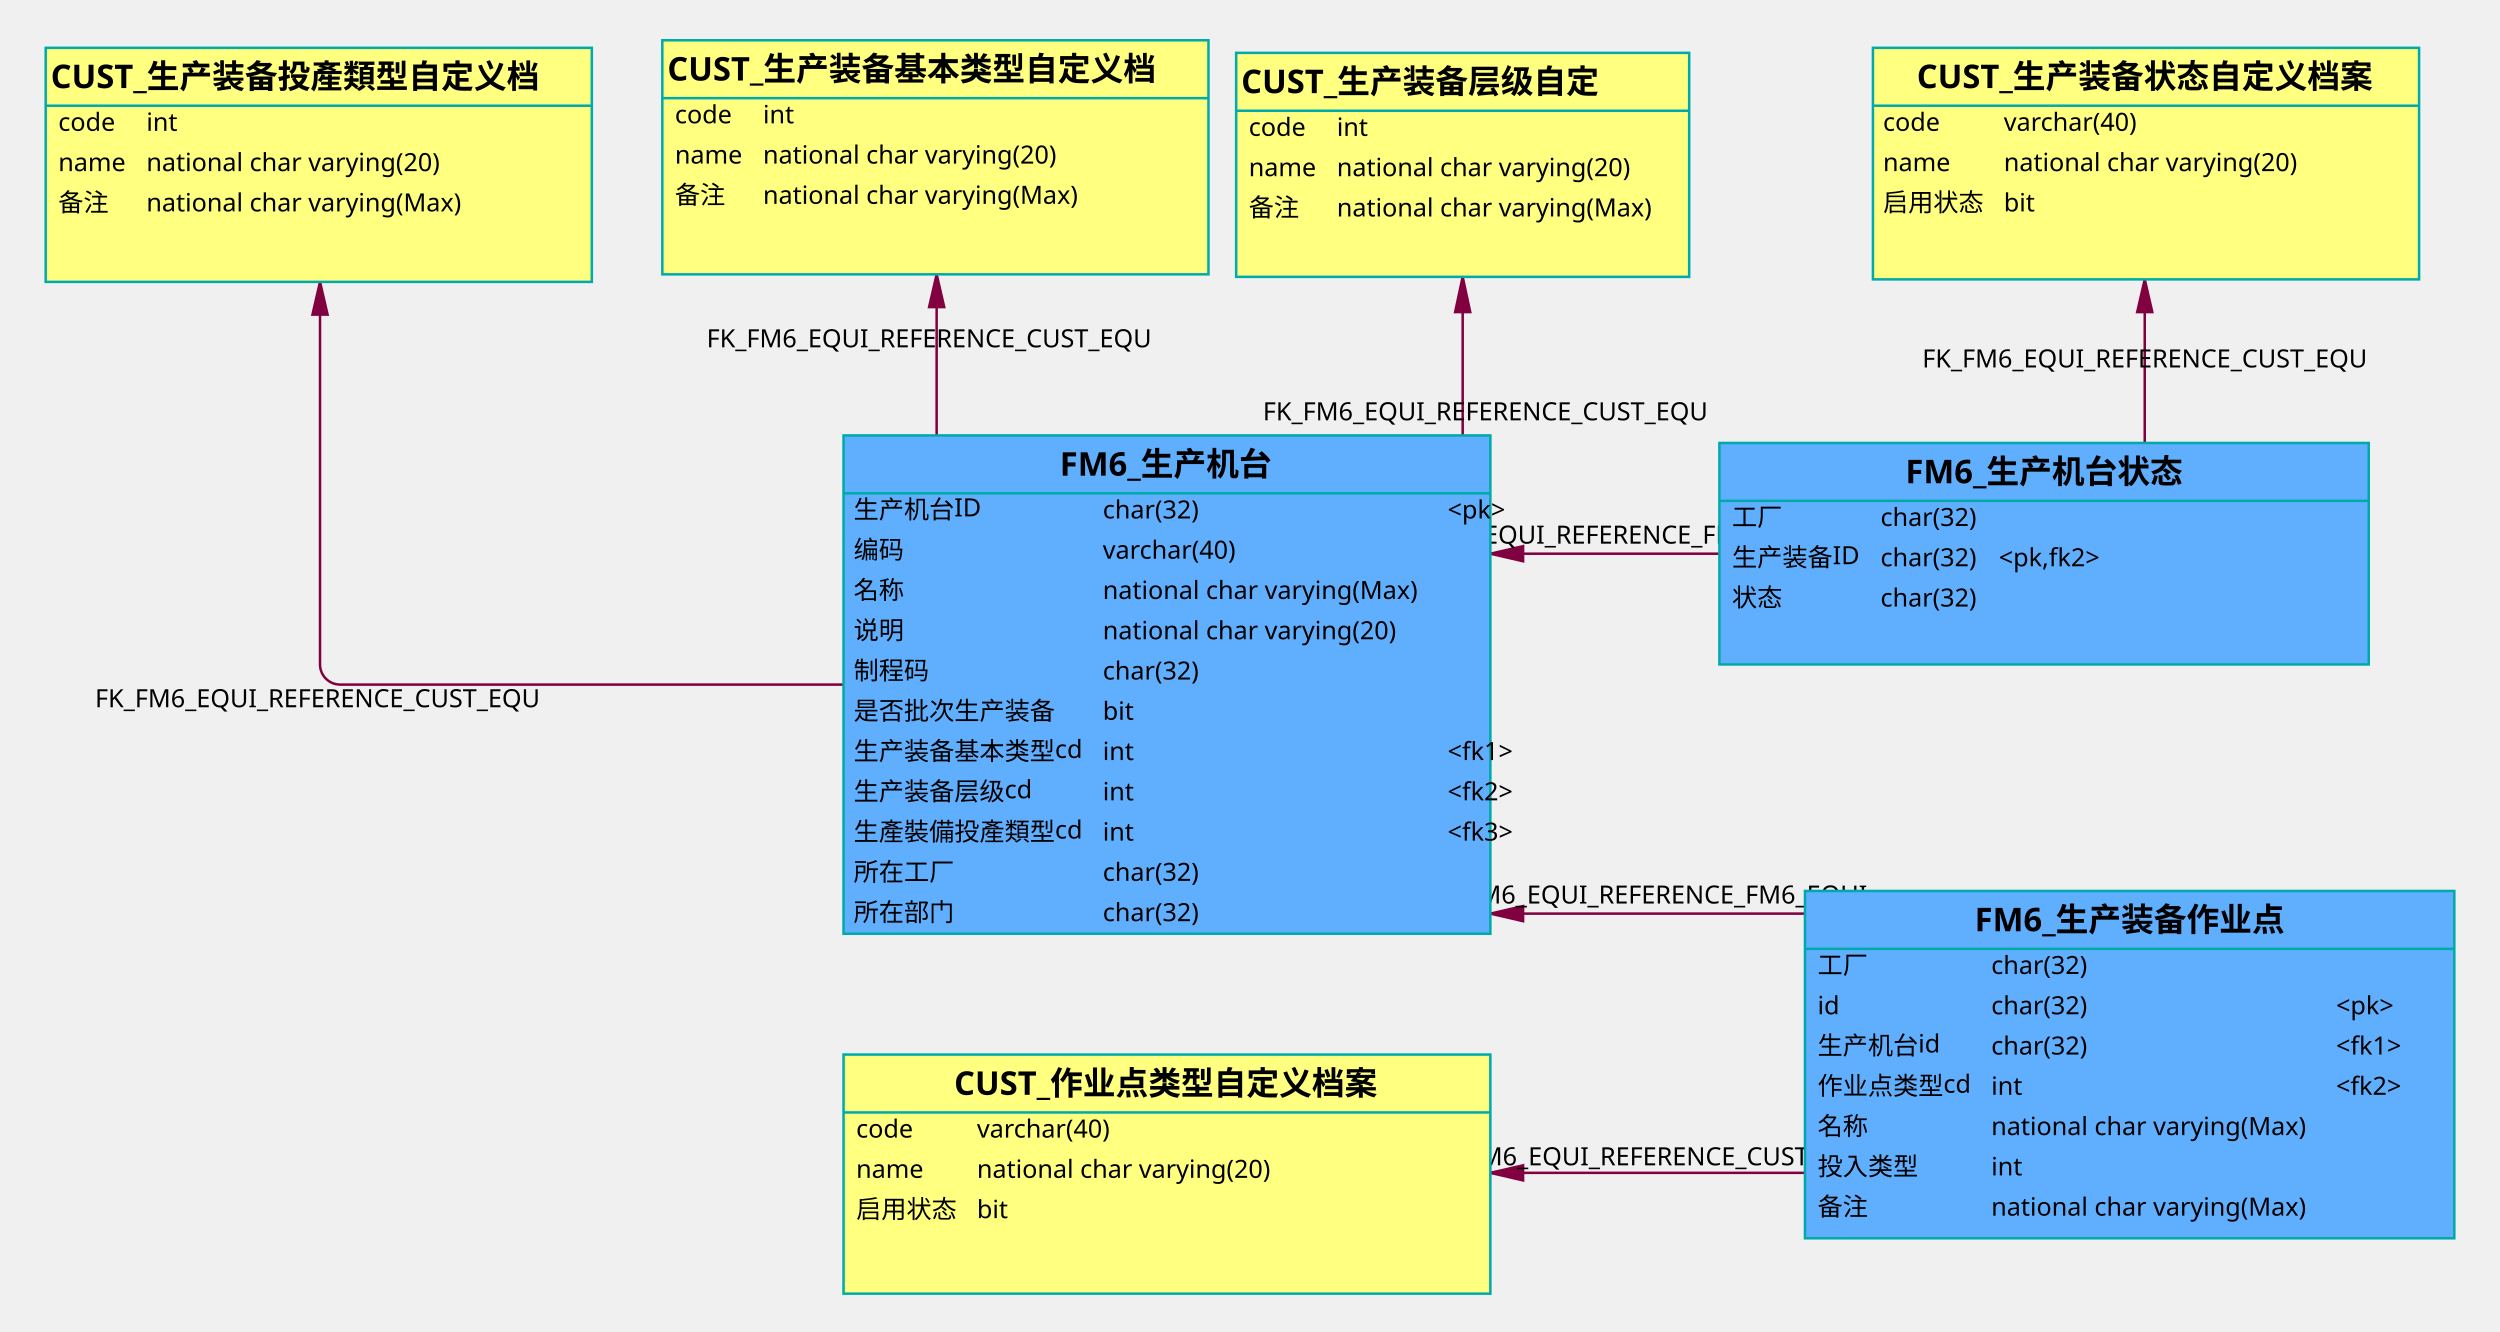
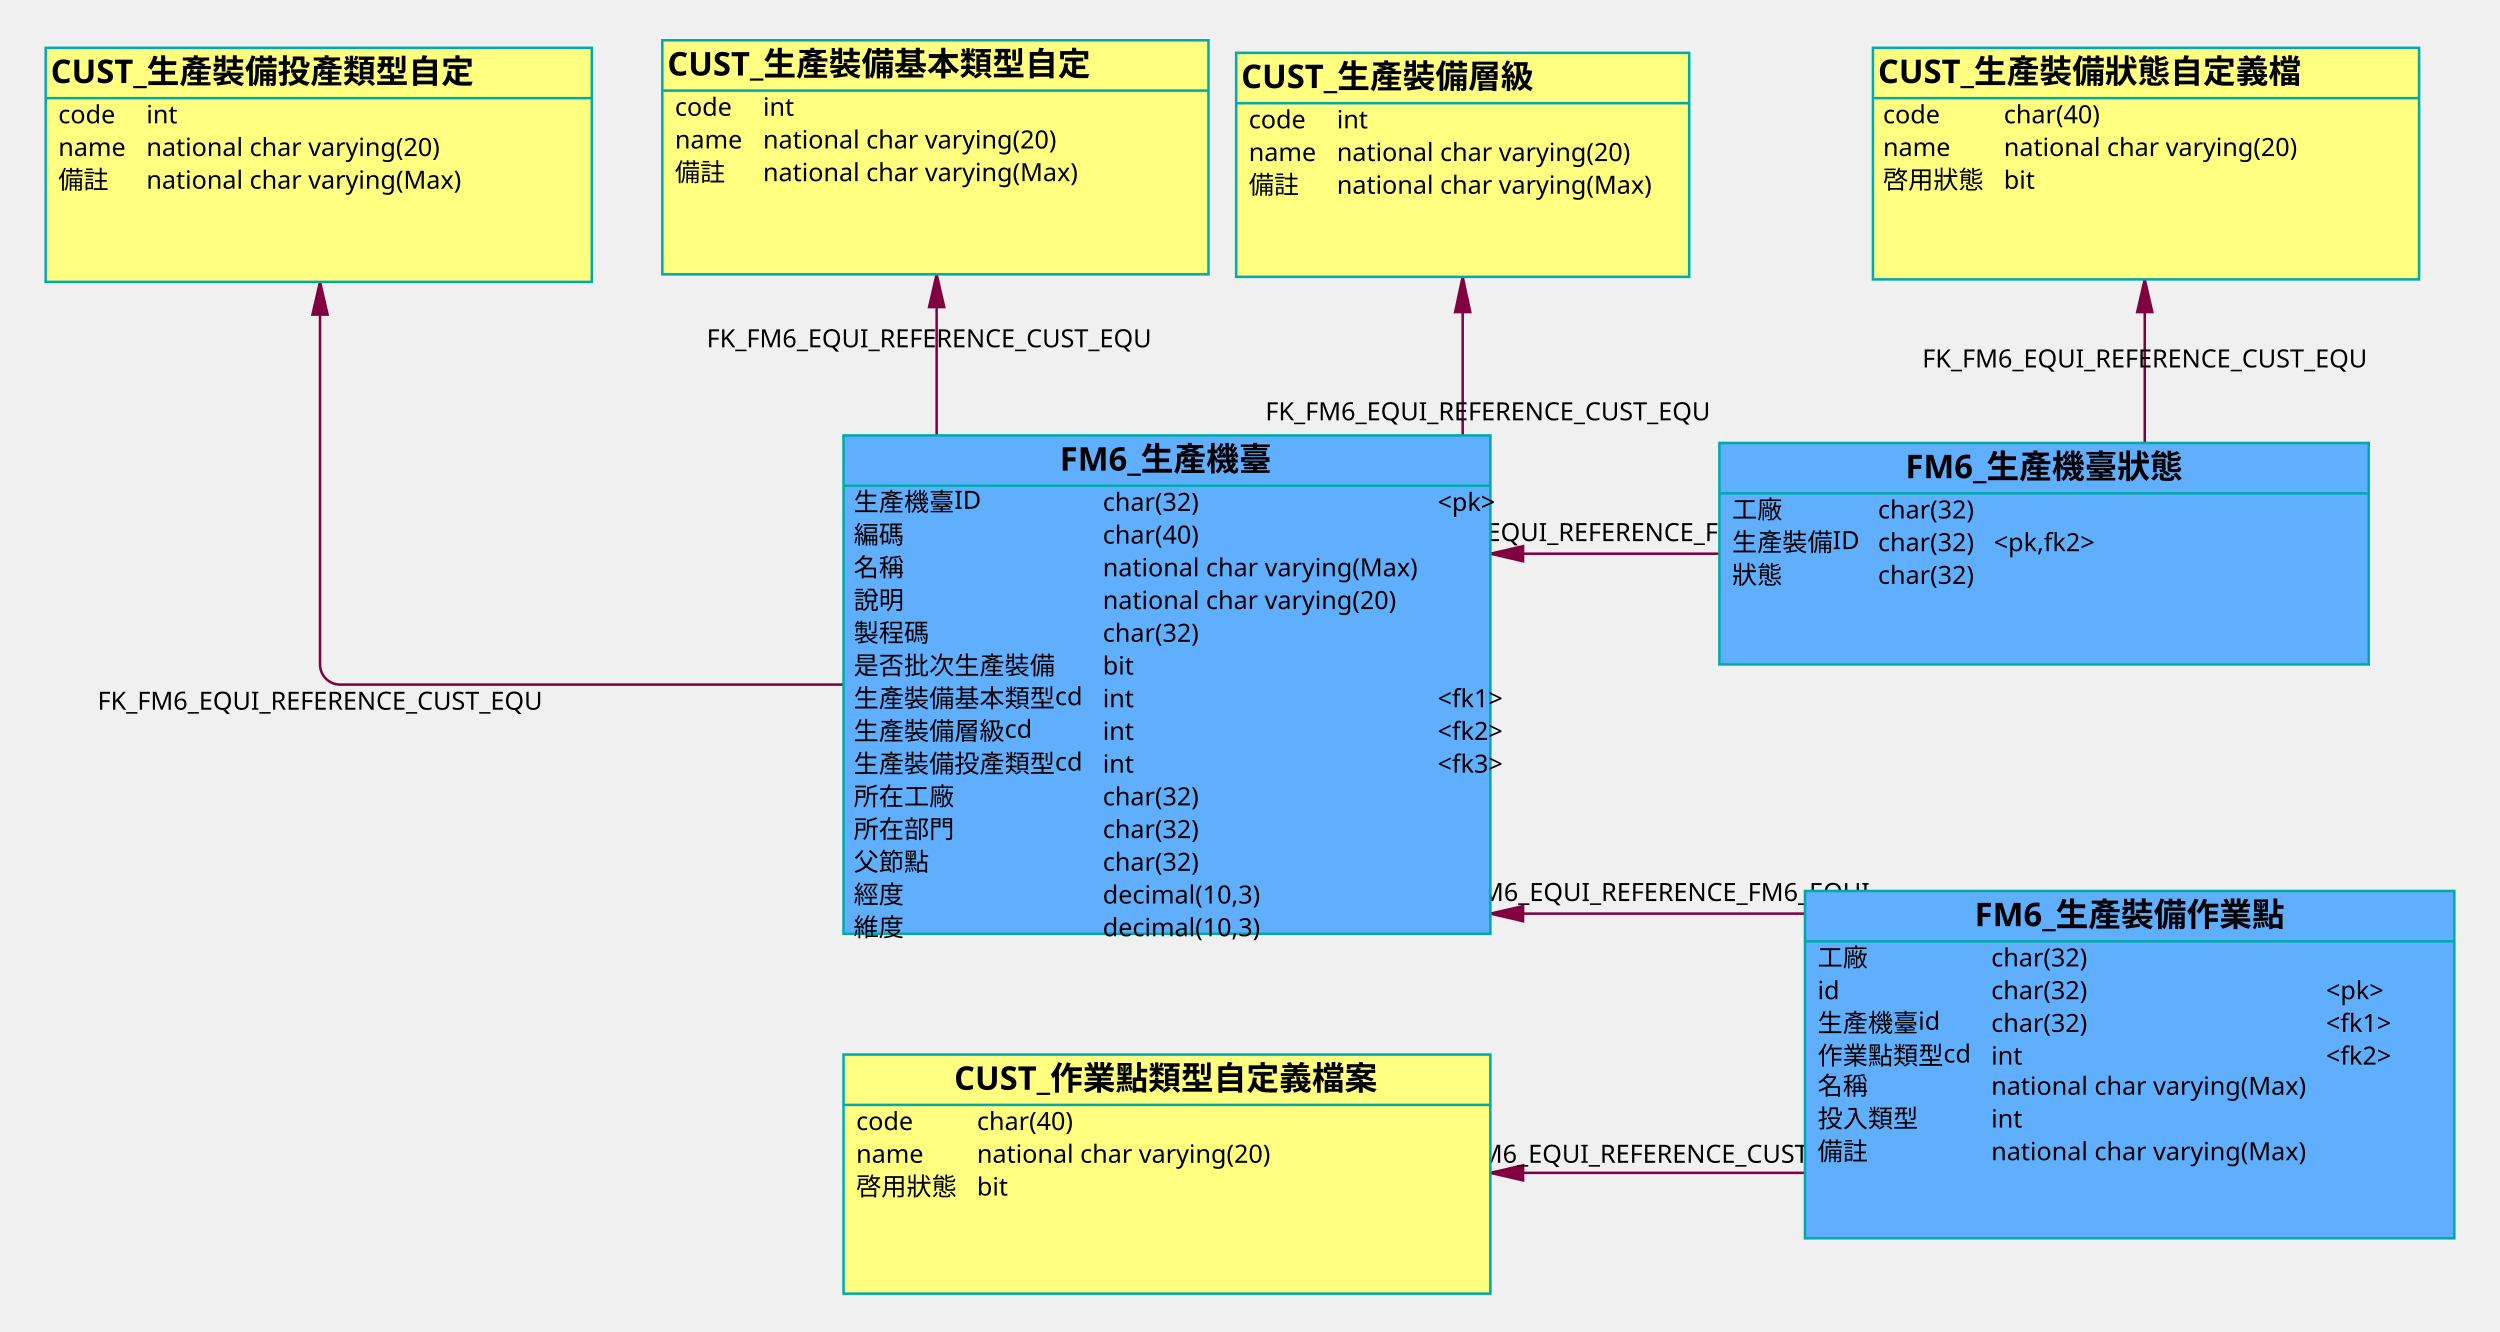
<svg xmlns="http://www.w3.org/2000/svg" xmlns:xlink="http://www.w3.org/1999/xlink" width="261mm" height="139mm" version="1.1" viewBox="0 0 987 529">
-   <a target="_parent" xlink:href="Fact69.htm#101">
+   <a target="_parent" xlink:href="Fact71.htm#101">
    <polyline fill="none" points="369,173 369,109" stroke="#800040" stroke-width="1" />
    <polygon fill="#800040" points="369,109 372,122 366,122" stroke="#800040" stroke-width="1" stroke-linejoin="miter" />
-     <text x="366" y="138" fill="#000000" font-size="10" font-family="'Arial Unicode MS','新宋体'" text-anchor="middle">FK_FM6_EQUI_REFERENCE_CUST_EQU</text>
+     <text x="366" y="138" fill="#000000" font-size="10" font-family="'Arial Unicode MS','新宋體'" text-anchor="middle">FK_FM6_EQUI_REFERENCE_CUST_EQU</text>
  </a>
-   <a target="_parent" xlink:href="Fact70.htm#107">
+   <a target="_parent" xlink:href="Fact72.htm#107">
    <polyline fill="none" points="578,173 578,110" stroke="#800040" stroke-width="1" />
    <polygon fill="#800040" points="578,110 581,124 575,124" stroke="#800040" stroke-width="1" stroke-linejoin="miter" />
-     <text x="587" y="167" fill="#000000" font-size="10" font-family="'Arial Unicode MS','新宋体'" text-anchor="middle">FK_FM6_EQUI_REFERENCE_CUST_EQU</text>
+     <text x="588" y="167" fill="#000000" font-size="10" font-family="'Arial Unicode MS','新宋體'" text-anchor="middle">FK_FM6_EQUI_REFERENCE_CUST_EQU</text>
  </a>
-   <a target="_parent" xlink:href="Fact71.htm#113">
+   <a target="_parent" xlink:href="Fact73.htm#113">
    <polyline fill="none" points="849,176 849,111" stroke="#800040" stroke-width="1" />
    <polygon fill="#800040" points="849,111 852,124 846,124" stroke="#800040" stroke-width="1" stroke-linejoin="miter" />
-     <text x="849" y="146" fill="#000000" font-size="10" font-family="'Arial Unicode MS','新宋体'" text-anchor="middle">FK_FM6_EQUI_REFERENCE_CUST_EQU</text>
+     <text x="849" y="146" fill="#000000" font-size="10" font-family="'Arial Unicode MS','新宋體'" text-anchor="middle">FK_FM6_EQUI_REFERENCE_CUST_EQU</text>
  </a>
-   <a target="_parent" xlink:href="Fact72.htm#118">
+   <a target="_parent" xlink:href="Fact74.htm#118">
    <polyline fill="none" points="680,220 589,220" stroke="#800040" stroke-width="1" />
    <polygon fill="#800040" points="589,220 602,217 602,223" stroke="#800040" stroke-width="1" stroke-linejoin="miter" />
-     <text x="634" y="216" fill="#000000" font-size="10" font-family="'Arial Unicode MS','新宋体'" text-anchor="middle">FK_FM6_EQUI_REFERENCE_FM6_EQUI</text>
+     <text x="635" y="215" fill="#000000" font-size="10" font-family="'Arial Unicode MS','新宋體'" text-anchor="middle">FK_FM6_EQUI_REFERENCE_FM6_EQUI</text>
  </a>
-   <a target="_parent" xlink:href="Fact73.htm#124">
+   <a target="_parent" xlink:href="Fact75.htm#124">
    <polyline fill="none" points="714,363 589,363" stroke="#800040" stroke-width="1" />
    <polygon fill="#800040" points="589,363 602,360 602,366" stroke="#800040" stroke-width="1" stroke-linejoin="miter" />
-     <text x="651" y="359" fill="#000000" font-size="10" font-family="'Arial Unicode MS','新宋体'" text-anchor="middle">FK_FM6_EQUI_REFERENCE_FM6_EQUI</text>
+     <text x="652" y="358" fill="#000000" font-size="10" font-family="'Arial Unicode MS','新宋體'" text-anchor="middle">FK_FM6_EQUI_REFERENCE_FM6_EQUI</text>
  </a>
-   <a target="_parent" xlink:href="Fact74.htm#130">
+   <a target="_parent" xlink:href="Fact76.htm#130">
    <polyline fill="none" points="714,466 589,466" stroke="#800040" stroke-width="1" />
    <polygon fill="#800040" points="589,466 602,463 602,469" stroke="#800040" stroke-width="1" stroke-linejoin="miter" />
-     <text x="651" y="463" fill="#000000" font-size="10" font-family="'Arial Unicode MS','新宋体'" text-anchor="middle">FK_FM6_EQUI_REFERENCE_CUST_OP_</text>
+     <text x="651" y="462" fill="#000000" font-size="10" font-family="'Arial Unicode MS','新宋體'" text-anchor="middle">FK_FM6_EQUI_REFERENCE_CUST_OP_</text>
  </a>
-   <a target="_parent" xlink:href="Fact81.htm#175">
+   <a target="_parent" xlink:href="Fact83.htm#175">
    <path d="M332,272 L132,272 A8,8 0 0,1 124,264 L124,112" fill="none" stroke="#800040" stroke-width="1" />
    <polygon fill="#800040" points="124,112 127,125 121,125" stroke="#800040" stroke-width="1" stroke-linejoin="miter" />
-     <text x="123" y="281" fill="#000000" font-size="10" font-family="'Arial Unicode MS','新宋体'" text-anchor="middle">FK_FM6_EQUI_REFERENCE_CUST_EQU</text>
+     <text x="124" y="282" fill="#000000" font-size="10" font-family="'Arial Unicode MS','新宋體'" text-anchor="middle">FK_FM6_EQUI_REFERENCE_CUST_EQU</text>
  </a>
-   <a target="_parent" xlink:href="Fact18.htm#136">
+   <a target="_parent" xlink:href="Fact19.htm#136">
    <rect x="260" y="16" fill="#ffffff" width="0" height="0" stroke="none" stroke-width="0" />
    <rect x="260" y="16" fill="#ffff80" width="217" height="93" stroke="#00aaaa" stroke-width="1" />
-     <text x="262" y="32" fill="#000000" font-size="13" font-family="'Arial Unicode MS','微软雅黑'" font-weight="bold" text-anchor="start">CUST_生产装备基本类型自定义档</text>
-     <line x1="260" x2="477" y1="39" y2="39" stroke="#00aaaa" stroke-width="1" />
-     <text x="265" y="49" fill="#000000" font-size="10" font-family="'Arial Unicode MS','微软雅黑'" text-anchor="start">code</text>
-     <text x="265" y="65" fill="#000000" font-size="10" font-family="'Arial Unicode MS','微软雅黑'" text-anchor="start">name</text>
-     <text x="265" y="81" fill="#000000" font-size="10" font-family="'Arial Unicode MS','微软雅黑'" text-anchor="start">备注</text>
-     <text x="300" y="49" fill="#000000" font-size="10" font-family="'Arial Unicode MS','微软雅黑'" text-anchor="start">int</text>
-     <text x="300" y="65" fill="#000000" font-size="10" font-family="'Arial Unicode MS','微软雅黑'" text-anchor="start">national char varying(20)</text>
-     <text x="300" y="81" fill="#000000" font-size="10" font-family="'Arial Unicode MS','微软雅黑'" text-anchor="start">national char varying(Max)</text>
+     <text x="262" y="30" fill="#000000" font-size="13" font-family="'Arial Unicode MS','微軟雅黑'" font-weight="bold" text-anchor="start">CUST_生產裝備基本類型自定</text>
+     <line x1="260" x2="477" y1="36" y2="36" stroke="#00aaaa" stroke-width="1" />
+     <text x="265" y="46" fill="#000000" font-size="10" font-family="'Arial Unicode MS','微軟雅黑'" text-anchor="start">code</text>
+     <text x="265" y="59" fill="#000000" font-size="10" font-family="'Arial Unicode MS','微軟雅黑'" text-anchor="start">name</text>
+     <text x="265" y="72" fill="#000000" font-size="10" font-family="'Arial Unicode MS','微軟雅黑'" text-anchor="start">備註</text>
+     <text x="300" y="46" fill="#000000" font-size="10" font-family="'Arial Unicode MS','微軟雅黑'" text-anchor="start">int</text>
+     <text x="300" y="59" fill="#000000" font-size="10" font-family="'Arial Unicode MS','微軟雅黑'" text-anchor="start">national char varying(20)</text>
+     <text x="300" y="72" fill="#000000" font-size="10" font-family="'Arial Unicode MS','微軟雅黑'" text-anchor="start">national char varying(Max)</text>
  </a>
-   <a target="_parent" xlink:href="Fact19.htm#165">
+   <a target="_parent" xlink:href="Fact20.htm#165">
    <rect x="488" y="21" fill="#ffffff" width="0" height="0" stroke="none" stroke-width="0" />
    <rect x="488" y="21" fill="#ffff80" width="180" height="89" stroke="#00aaaa" stroke-width="1" />
-     <text x="490" y="37" fill="#000000" font-size="13" font-family="'Arial Unicode MS','微软雅黑'" font-weight="bold" text-anchor="start">CUST_生产装备层级自定</text>
-     <line x1="488" x2="668" y1="44" y2="44" stroke="#00aaaa" stroke-width="1" />
-     <text x="493" y="54" fill="#000000" font-size="10" font-family="'Arial Unicode MS','微软雅黑'" text-anchor="start">code</text>
-     <text x="493" y="70" fill="#000000" font-size="10" font-family="'Arial Unicode MS','微软雅黑'" text-anchor="start">name</text>
-     <text x="493" y="86" fill="#000000" font-size="10" font-family="'Arial Unicode MS','微软雅黑'" text-anchor="start">备注</text>
-     <text x="528" y="54" fill="#000000" font-size="10" font-family="'Arial Unicode MS','微软雅黑'" text-anchor="start">int</text>
-     <text x="528" y="70" fill="#000000" font-size="10" font-family="'Arial Unicode MS','微软雅黑'" text-anchor="start">national char varying(20)</text>
-     <text x="528" y="86" fill="#000000" font-size="10" font-family="'Arial Unicode MS','微软雅黑'" text-anchor="start">national char varying(Max)</text>
+     <text x="490" y="35" fill="#000000" font-size="13" font-family="'Arial Unicode MS','微軟雅黑'" font-weight="bold" text-anchor="start">CUST_生產裝備層級</text>
+     <line x1="488" x2="668" y1="41" y2="41" stroke="#00aaaa" stroke-width="1" />
+     <text x="493" y="51" fill="#000000" font-size="10" font-family="'Arial Unicode MS','微軟雅黑'" text-anchor="start">code</text>
+     <text x="493" y="64" fill="#000000" font-size="10" font-family="'Arial Unicode MS','微軟雅黑'" text-anchor="start">name</text>
+     <text x="493" y="77" fill="#000000" font-size="10" font-family="'Arial Unicode MS','微軟雅黑'" text-anchor="start">備註</text>
+     <text x="528" y="51" fill="#000000" font-size="10" font-family="'Arial Unicode MS','微軟雅黑'" text-anchor="start">int</text>
+     <text x="528" y="64" fill="#000000" font-size="10" font-family="'Arial Unicode MS','微軟雅黑'" text-anchor="start">national char varying(20)</text>
+     <text x="528" y="77" fill="#000000" font-size="10" font-family="'Arial Unicode MS','微軟雅黑'" text-anchor="start">national char varying(Max)</text>
  </a>
-   <a target="_parent" xlink:href="Fact38.htm#1125">
+   <a target="_parent" xlink:href="Fact39.htm#1125">
    <rect x="332" y="173" fill="#ffffff" width="0" height="0" stroke="none" stroke-width="0" />
    <rect x="332" y="173" fill="#60afff" width="257" height="198" stroke="#00aaaa" stroke-width="1" />
-     <text x="460" y="189" fill="#000000" font-size="13" font-family="'Arial Unicode MS','微软雅黑'" font-weight="bold" text-anchor="middle">FM6_生产机台</text>
-     <line x1="332" x2="589" y1="196" y2="196" stroke="#00aaaa" stroke-width="1" />
-     <text x="336" y="206" fill="#000000" font-size="10" font-family="'Arial Unicode MS','微软雅黑'" text-anchor="start">生产机台ID</text>
-     <text x="336" y="222" fill="#000000" font-size="10" font-family="'Arial Unicode MS','微软雅黑'" text-anchor="start">编码</text>
-     <text x="336" y="238" fill="#000000" font-size="10" font-family="'Arial Unicode MS','微软雅黑'" text-anchor="start">名称</text>
-     <text x="336" y="254" fill="#000000" font-size="10" font-family="'Arial Unicode MS','微软雅黑'" text-anchor="start">说明</text>
-     <text x="336" y="270" fill="#000000" font-size="10" font-family="'Arial Unicode MS','微软雅黑'" text-anchor="start">制程码</text>
-     <text x="336" y="286" fill="#000000" font-size="10" font-family="'Arial Unicode MS','微软雅黑'" text-anchor="start">是否批次生产装备</text>
-     <text x="336" y="302" fill="#000000" font-size="10" font-family="'Arial Unicode MS','微软雅黑'" text-anchor="start">生产装备基本类型cd</text>
-     <text x="336" y="318" fill="#000000" font-size="10" font-family="'Arial Unicode MS','微软雅黑'" text-anchor="start">生产装备层级cd</text>
-     <text x="336" y="334" fill="#000000" font-size="10" font-family="'Arial Unicode MS','微软雅黑'" text-anchor="start">生產裝備投產類型cd</text>
-     <text x="336" y="350" fill="#000000" font-size="10" font-family="'Arial Unicode MS','微软雅黑'" text-anchor="start">所在工厂</text>
-     <text x="336" y="366" fill="#000000" font-size="10" font-family="'Arial Unicode MS','微软雅黑'" text-anchor="start">所在部门</text>
-     <text x="435" y="206" fill="#000000" font-size="10" font-family="'Arial Unicode MS','微软雅黑'" text-anchor="start">char(32)</text>
-     <text x="435" y="222" fill="#000000" font-size="10" font-family="'Arial Unicode MS','微软雅黑'" text-anchor="start">varchar(40)</text>
-     <text x="435" y="238" fill="#000000" font-size="10" font-family="'Arial Unicode MS','微软雅黑'" text-anchor="start">national char varying(Max)</text>
-     <text x="435" y="254" fill="#000000" font-size="10" font-family="'Arial Unicode MS','微软雅黑'" text-anchor="start">national char varying(20)</text>
-     <text x="435" y="270" fill="#000000" font-size="10" font-family="'Arial Unicode MS','微软雅黑'" text-anchor="start">char(32)</text>
-     <text x="435" y="286" fill="#000000" font-size="10" font-family="'Arial Unicode MS','微软雅黑'" text-anchor="start">bit</text>
-     <text x="435" y="302" fill="#000000" font-size="10" font-family="'Arial Unicode MS','微软雅黑'" text-anchor="start">int</text>
-     <text x="435" y="318" fill="#000000" font-size="10" font-family="'Arial Unicode MS','微软雅黑'" text-anchor="start">int</text>
-     <text x="435" y="334" fill="#000000" font-size="10" font-family="'Arial Unicode MS','微软雅黑'" text-anchor="start">int</text>
-     <text x="435" y="350" fill="#000000" font-size="10" font-family="'Arial Unicode MS','微软雅黑'" text-anchor="start">char(32)</text>
-     <text x="435" y="366" fill="#000000" font-size="10" font-family="'Arial Unicode MS','微软雅黑'" text-anchor="start">char(32)</text>
-     <text x="572" y="206" fill="#000000" font-size="10" font-family="'Arial Unicode MS','微软雅黑'" text-anchor="start">&lt;pk&gt;</text>
-     <text x="572" y="302" fill="#000000" font-size="10" font-family="'Arial Unicode MS','微软雅黑'" text-anchor="start">&lt;fk1&gt;</text>
-     <text x="572" y="318" fill="#000000" font-size="10" font-family="'Arial Unicode MS','微软雅黑'" text-anchor="start">&lt;fk2&gt;</text>
-     <text x="572" y="334" fill="#000000" font-size="10" font-family="'Arial Unicode MS','微软雅黑'" text-anchor="start">&lt;fk3&gt;</text>
+     <text x="460" y="187" fill="#000000" font-size="13" font-family="'Arial Unicode MS','微軟雅黑'" font-weight="bold" text-anchor="middle">FM6_生產機臺</text>
+     <line x1="332" x2="589" y1="193" y2="193" stroke="#00aaaa" stroke-width="1" />
+     <text x="336" y="203" fill="#000000" font-size="10" font-family="'Arial Unicode MS','微軟雅黑'" text-anchor="start">生產機臺ID</text>
+     <text x="336" y="216" fill="#000000" font-size="10" font-family="'Arial Unicode MS','微軟雅黑'" text-anchor="start">編碼</text>
+     <text x="336" y="229" fill="#000000" font-size="10" font-family="'Arial Unicode MS','微軟雅黑'" text-anchor="start">名稱</text>
+     <text x="336" y="242" fill="#000000" font-size="10" font-family="'Arial Unicode MS','微軟雅黑'" text-anchor="start">說明</text>
+     <text x="336" y="255" fill="#000000" font-size="10" font-family="'Arial Unicode MS','微軟雅黑'" text-anchor="start">製程碼</text>
+     <text x="336" y="268" fill="#000000" font-size="10" font-family="'Arial Unicode MS','微軟雅黑'" text-anchor="start">是否批次生產裝備</text>
+     <text x="336" y="281" fill="#000000" font-size="10" font-family="'Arial Unicode MS','微軟雅黑'" text-anchor="start">生產裝備基本類型cd</text>
+     <text x="336" y="294" fill="#000000" font-size="10" font-family="'Arial Unicode MS','微軟雅黑'" text-anchor="start">生產裝備層級cd</text>
+     <text x="336" y="307" fill="#000000" font-size="10" font-family="'Arial Unicode MS','微軟雅黑'" text-anchor="start">生產裝備投產類型cd</text>
+     <text x="336" y="320" fill="#000000" font-size="10" font-family="'Arial Unicode MS','微軟雅黑'" text-anchor="start">所在工廠</text>
+     <text x="336" y="333" fill="#000000" font-size="10" font-family="'Arial Unicode MS','微軟雅黑'" text-anchor="start">所在部門</text>
+     <text x="336" y="346" fill="#000000" font-size="10" font-family="'Arial Unicode MS','微軟雅黑'" text-anchor="start">父節點</text>
+     <text x="336" y="359" fill="#000000" font-size="10" font-family="'Arial Unicode MS','微軟雅黑'" text-anchor="start">經度</text>
+     <text x="336" y="372" fill="#000000" font-size="10" font-family="'Arial Unicode MS','微軟雅黑'" text-anchor="start">維度</text>
+     <text x="435" y="203" fill="#000000" font-size="10" font-family="'Arial Unicode MS','微軟雅黑'" text-anchor="start">char(32)</text>
+     <text x="435" y="216" fill="#000000" font-size="10" font-family="'Arial Unicode MS','微軟雅黑'" text-anchor="start">char(40)</text>
+     <text x="435" y="229" fill="#000000" font-size="10" font-family="'Arial Unicode MS','微軟雅黑'" text-anchor="start">national char varying(Max)</text>
+     <text x="435" y="242" fill="#000000" font-size="10" font-family="'Arial Unicode MS','微軟雅黑'" text-anchor="start">national char varying(20)</text>
+     <text x="435" y="255" fill="#000000" font-size="10" font-family="'Arial Unicode MS','微軟雅黑'" text-anchor="start">char(32)</text>
+     <text x="435" y="268" fill="#000000" font-size="10" font-family="'Arial Unicode MS','微軟雅黑'" text-anchor="start">bit</text>
+     <text x="435" y="281" fill="#000000" font-size="10" font-family="'Arial Unicode MS','微軟雅黑'" text-anchor="start">int</text>
+     <text x="435" y="294" fill="#000000" font-size="10" font-family="'Arial Unicode MS','微軟雅黑'" text-anchor="start">int</text>
+     <text x="435" y="307" fill="#000000" font-size="10" font-family="'Arial Unicode MS','微軟雅黑'" text-anchor="start">int</text>
+     <text x="435" y="320" fill="#000000" font-size="10" font-family="'Arial Unicode MS','微軟雅黑'" text-anchor="start">char(32)</text>
+     <text x="435" y="333" fill="#000000" font-size="10" font-family="'Arial Unicode MS','微軟雅黑'" text-anchor="start">char(32)</text>
+     <text x="435" y="346" fill="#000000" font-size="10" font-family="'Arial Unicode MS','微軟雅黑'" text-anchor="start">char(32)</text>
+     <text x="435" y="359" fill="#000000" font-size="10" font-family="'Arial Unicode MS','微軟雅黑'" text-anchor="start">decimal(10,3)</text>
+     <text x="435" y="372" fill="#000000" font-size="10" font-family="'Arial Unicode MS','微軟雅黑'" text-anchor="start">decimal(10,3)</text>
+     <text x="568" y="203" fill="#000000" font-size="10" font-family="'Arial Unicode MS','微軟雅黑'" text-anchor="start">&lt;pk&gt;</text>
+     <text x="568" y="281" fill="#000000" font-size="10" font-family="'Arial Unicode MS','微軟雅黑'" text-anchor="start">&lt;fk1&gt;</text>
+     <text x="568" y="294" fill="#000000" font-size="10" font-family="'Arial Unicode MS','微軟雅黑'" text-anchor="start">&lt;fk2&gt;</text>
+     <text x="568" y="307" fill="#000000" font-size="10" font-family="'Arial Unicode MS','微軟雅黑'" text-anchor="start">&lt;fk3&gt;</text>
  </a>
-   <a target="_parent" xlink:href="Fact21.htm#223">
+   <a target="_parent" xlink:href="Fact22.htm#223">
    <rect x="741" y="19" fill="#ffffff" width="0" height="0" stroke="none" stroke-width="0" />
    <rect x="741" y="19" fill="#ffff80" width="217" height="92" stroke="#00aaaa" stroke-width="1" />
-     <text x="849" y="35" fill="#000000" font-size="13" font-family="'Arial Unicode MS','微软雅黑'" font-weight="bold" text-anchor="middle">CUST_生产装备状态自定义档案</text>
-     <line x1="741" x2="958" y1="42" y2="42" stroke="#00aaaa" stroke-width="1" />
-     <text x="745" y="52" fill="#000000" font-size="10" font-family="'Arial Unicode MS','微软雅黑'" text-anchor="start">code</text>
-     <text x="745" y="68" fill="#000000" font-size="10" font-family="'Arial Unicode MS','微软雅黑'" text-anchor="start">name</text>
-     <text x="745" y="84" fill="#000000" font-size="10" font-family="'Arial Unicode MS','微软雅黑'" text-anchor="start">启用状态</text>
-     <text x="793" y="52" fill="#000000" font-size="10" font-family="'Arial Unicode MS','微软雅黑'" text-anchor="start">varchar(40)</text>
-     <text x="793" y="68" fill="#000000" font-size="10" font-family="'Arial Unicode MS','微软雅黑'" text-anchor="start">national char varying(20)</text>
-     <text x="793" y="84" fill="#000000" font-size="10" font-family="'Arial Unicode MS','微软雅黑'" text-anchor="start">bit</text>
+     <text x="743" y="33" fill="#000000" font-size="13" font-family="'Arial Unicode MS','微軟雅黑'" font-weight="bold" text-anchor="start">CUST_生產裝備狀態自定義檔</text>
+     <line x1="741" x2="958" y1="39" y2="39" stroke="#00aaaa" stroke-width="1" />
+     <text x="745" y="49" fill="#000000" font-size="10" font-family="'Arial Unicode MS','微軟雅黑'" text-anchor="start">code</text>
+     <text x="745" y="62" fill="#000000" font-size="10" font-family="'Arial Unicode MS','微軟雅黑'" text-anchor="start">name</text>
+     <text x="745" y="75" fill="#000000" font-size="10" font-family="'Arial Unicode MS','微軟雅黑'" text-anchor="start">啓用狀態</text>
+     <text x="793" y="49" fill="#000000" font-size="10" font-family="'Arial Unicode MS','微軟雅黑'" text-anchor="start">char(40)</text>
+     <text x="793" y="62" fill="#000000" font-size="10" font-family="'Arial Unicode MS','微軟雅黑'" text-anchor="start">national char varying(20)</text>
+     <text x="793" y="75" fill="#000000" font-size="10" font-family="'Arial Unicode MS','微軟雅黑'" text-anchor="start">bit</text>
  </a>
-   <a target="_parent" xlink:href="Fact39.htm#1237">
+   <a target="_parent" xlink:href="Fact40.htm#1237">
    <rect x="680" y="176" fill="#ffffff" width="0" height="0" stroke="none" stroke-width="0" />
    <rect x="680" y="176" fill="#60afff" width="258" height="88" stroke="#00aaaa" stroke-width="1" />
-     <text x="809" y="192" fill="#000000" font-size="13" font-family="'Arial Unicode MS','微软雅黑'" font-weight="bold" text-anchor="middle">FM6_生产机台状态</text>
-     <line x1="680" x2="938" y1="199" y2="199" stroke="#00aaaa" stroke-width="1" />
-     <text x="685" y="209" fill="#000000" font-size="10" font-family="'Arial Unicode MS','微软雅黑'" text-anchor="start">工厂</text>
-     <text x="685" y="225" fill="#000000" font-size="10" font-family="'Arial Unicode MS','微软雅黑'" text-anchor="start">生产装备ID</text>
-     <text x="685" y="241" fill="#000000" font-size="10" font-family="'Arial Unicode MS','微软雅黑'" text-anchor="start">状态</text>
-     <text x="744" y="209" fill="#000000" font-size="10" font-family="'Arial Unicode MS','微软雅黑'" text-anchor="start">char(32)</text>
-     <text x="744" y="225" fill="#000000" font-size="10" font-family="'Arial Unicode MS','微软雅黑'" text-anchor="start">char(32)</text>
-     <text x="744" y="241" fill="#000000" font-size="10" font-family="'Arial Unicode MS','微软雅黑'" text-anchor="start">char(32)</text>
-     <text x="791" y="225" fill="#000000" font-size="10" font-family="'Arial Unicode MS','微软雅黑'" text-anchor="start">&lt;pk,fk2&gt;</text>
+     <text x="809" y="190" fill="#000000" font-size="13" font-family="'Arial Unicode MS','微軟雅黑'" font-weight="bold" text-anchor="middle">FM6_生產機臺狀態</text>
+     <line x1="680" x2="938" y1="196" y2="196" stroke="#00aaaa" stroke-width="1" />
+     <text x="685" y="206" fill="#000000" font-size="10" font-family="'Arial Unicode MS','微軟雅黑'" text-anchor="start">工廠</text>
+     <text x="685" y="219" fill="#000000" font-size="10" font-family="'Arial Unicode MS','微軟雅黑'" text-anchor="start">生產裝備ID</text>
+     <text x="685" y="232" fill="#000000" font-size="10" font-family="'Arial Unicode MS','微軟雅黑'" text-anchor="start">狀態</text>
+     <text x="743" y="206" fill="#000000" font-size="10" font-family="'Arial Unicode MS','微軟雅黑'" text-anchor="start">char(32)</text>
+     <text x="743" y="219" fill="#000000" font-size="10" font-family="'Arial Unicode MS','微軟雅黑'" text-anchor="start">char(32)</text>
+     <text x="743" y="232" fill="#000000" font-size="10" font-family="'Arial Unicode MS','微軟雅黑'" text-anchor="start">char(32)</text>
+     <text x="789" y="219" fill="#000000" font-size="10" font-family="'Arial Unicode MS','微軟雅黑'" text-anchor="start">&lt;pk,fk2&gt;</text>
  </a>
-   <a target="_parent" xlink:href="Fact15.htm#43">
+   <a target="_parent" xlink:href="Fact15.htm#14">
    <rect x="332" y="419" fill="#ffffff" width="0" height="0" stroke="none" stroke-width="0" />
    <rect x="332" y="419" fill="#ffff80" width="257" height="95" stroke="#00aaaa" stroke-width="1" />
-     <text x="460" y="435" fill="#000000" font-size="13" font-family="'Arial Unicode MS','微软雅黑'" font-weight="bold" text-anchor="middle">CUST_作业点类型自定义档案</text>
-     <line x1="332" x2="589" y1="442" y2="442" stroke="#00aaaa" stroke-width="1" />
-     <text x="337" y="452" fill="#000000" font-size="10" font-family="'Arial Unicode MS','微软雅黑'" text-anchor="start">code</text>
-     <text x="337" y="468" fill="#000000" font-size="10" font-family="'Arial Unicode MS','微软雅黑'" text-anchor="start">name</text>
-     <text x="337" y="484" fill="#000000" font-size="10" font-family="'Arial Unicode MS','微软雅黑'" text-anchor="start">启用状态</text>
-     <text x="385" y="452" fill="#000000" font-size="10" font-family="'Arial Unicode MS','微软雅黑'" text-anchor="start">varchar(40)</text>
-     <text x="385" y="468" fill="#000000" font-size="10" font-family="'Arial Unicode MS','微软雅黑'" text-anchor="start">national char varying(20)</text>
-     <text x="385" y="484" fill="#000000" font-size="10" font-family="'Arial Unicode MS','微软雅黑'" text-anchor="start">bit</text>
+     <text x="460" y="433" fill="#000000" font-size="13" font-family="'Arial Unicode MS','微軟雅黑'" font-weight="bold" text-anchor="middle">CUST_作業點類型自定義檔案</text>
+     <line x1="332" x2="589" y1="439" y2="439" stroke="#00aaaa" stroke-width="1" />
+     <text x="337" y="449" fill="#000000" font-size="10" font-family="'Arial Unicode MS','微軟雅黑'" text-anchor="start">code</text>
+     <text x="337" y="462" fill="#000000" font-size="10" font-family="'Arial Unicode MS','微軟雅黑'" text-anchor="start">name</text>
+     <text x="337" y="475" fill="#000000" font-size="10" font-family="'Arial Unicode MS','微軟雅黑'" text-anchor="start">啓用狀態</text>
+     <text x="385" y="449" fill="#000000" font-size="10" font-family="'Arial Unicode MS','微軟雅黑'" text-anchor="start">char(40)</text>
+     <text x="385" y="462" fill="#000000" font-size="10" font-family="'Arial Unicode MS','微軟雅黑'" text-anchor="start">national char varying(20)</text>
+     <text x="385" y="475" fill="#000000" font-size="10" font-family="'Arial Unicode MS','微軟雅黑'" text-anchor="start">bit</text>
  </a>
-   <a target="_parent" xlink:href="Fact40.htm#1272">
+   <a target="_parent" xlink:href="Fact41.htm#1272">
    <rect x="714" y="354" fill="#ffffff" width="0" height="0" stroke="none" stroke-width="0" />
    <rect x="714" y="354" fill="#60afff" width="258" height="138" stroke="#00aaaa" stroke-width="1" />
-     <text x="843" y="370" fill="#000000" font-size="13" font-family="'Arial Unicode MS','微软雅黑'" font-weight="bold" text-anchor="middle">FM6_生产装备作业点</text>
-     <line x1="714" x2="972" y1="377" y2="377" stroke="#00aaaa" stroke-width="1" />
-     <text x="719" y="387" fill="#000000" font-size="10" font-family="'Arial Unicode MS','微软雅黑'" text-anchor="start">工厂</text>
-     <text x="719" y="403" fill="#000000" font-size="10" font-family="'Arial Unicode MS','微软雅黑'" text-anchor="start">id</text>
-     <text x="719" y="419" fill="#000000" font-size="10" font-family="'Arial Unicode MS','微软雅黑'" text-anchor="start">生产机台id</text>
-     <text x="719" y="435" fill="#000000" font-size="10" font-family="'Arial Unicode MS','微软雅黑'" text-anchor="start">作业点类型cd</text>
-     <text x="719" y="451" fill="#000000" font-size="10" font-family="'Arial Unicode MS','微软雅黑'" text-anchor="start">名称</text>
-     <text x="719" y="467" fill="#000000" font-size="10" font-family="'Arial Unicode MS','微软雅黑'" text-anchor="start">投入类型</text>
-     <text x="719" y="483" fill="#000000" font-size="10" font-family="'Arial Unicode MS','微软雅黑'" text-anchor="start">备注</text>
-     <text x="788" y="387" fill="#000000" font-size="10" font-family="'Arial Unicode MS','微软雅黑'" text-anchor="start">char(32)</text>
-     <text x="788" y="403" fill="#000000" font-size="10" font-family="'Arial Unicode MS','微软雅黑'" text-anchor="start">char(32)</text>
-     <text x="788" y="419" fill="#000000" font-size="10" font-family="'Arial Unicode MS','微软雅黑'" text-anchor="start">char(32)</text>
-     <text x="788" y="435" fill="#000000" font-size="10" font-family="'Arial Unicode MS','微软雅黑'" text-anchor="start">int</text>
-     <text x="788" y="451" fill="#000000" font-size="10" font-family="'Arial Unicode MS','微软雅黑'" text-anchor="start">national char varying(Max)</text>
-     <text x="788" y="467" fill="#000000" font-size="10" font-family="'Arial Unicode MS','微软雅黑'" text-anchor="start">int</text>
-     <text x="788" y="483" fill="#000000" font-size="10" font-family="'Arial Unicode MS','微软雅黑'" text-anchor="start">national char varying(Max)</text>
-     <text x="925" y="403" fill="#000000" font-size="10" font-family="'Arial Unicode MS','微软雅黑'" text-anchor="start">&lt;pk&gt;</text>
-     <text x="925" y="419" fill="#000000" font-size="10" font-family="'Arial Unicode MS','微软雅黑'" text-anchor="start">&lt;fk1&gt;</text>
-     <text x="925" y="435" fill="#000000" font-size="10" font-family="'Arial Unicode MS','微软雅黑'" text-anchor="start">&lt;fk2&gt;</text>
+     <text x="843" y="368" fill="#000000" font-size="13" font-family="'Arial Unicode MS','微軟雅黑'" font-weight="bold" text-anchor="middle">FM6_生產裝備作業點</text>
+     <line x1="714" x2="972" y1="374" y2="374" stroke="#00aaaa" stroke-width="1" />
+     <text x="719" y="384" fill="#000000" font-size="10" font-family="'Arial Unicode MS','微軟雅黑'" text-anchor="start">工廠</text>
+     <text x="719" y="397" fill="#000000" font-size="10" font-family="'Arial Unicode MS','微軟雅黑'" text-anchor="start">id</text>
+     <text x="719" y="410" fill="#000000" font-size="10" font-family="'Arial Unicode MS','微軟雅黑'" text-anchor="start">生產機臺id</text>
+     <text x="719" y="423" fill="#000000" font-size="10" font-family="'Arial Unicode MS','微軟雅黑'" text-anchor="start">作業點類型cd</text>
+     <text x="719" y="435" fill="#000000" font-size="10" font-family="'Arial Unicode MS','微軟雅黑'" text-anchor="start">名稱</text>
+     <text x="719" y="448" fill="#000000" font-size="10" font-family="'Arial Unicode MS','微軟雅黑'" text-anchor="start">投入類型</text>
+     <text x="719" y="461" fill="#000000" font-size="10" font-family="'Arial Unicode MS','微軟雅黑'" text-anchor="start">備註</text>
+     <text x="788" y="384" fill="#000000" font-size="10" font-family="'Arial Unicode MS','微軟雅黑'" text-anchor="start">char(32)</text>
+     <text x="788" y="397" fill="#000000" font-size="10" font-family="'Arial Unicode MS','微軟雅黑'" text-anchor="start">char(32)</text>
+     <text x="788" y="410" fill="#000000" font-size="10" font-family="'Arial Unicode MS','微軟雅黑'" text-anchor="start">char(32)</text>
+     <text x="788" y="423" fill="#000000" font-size="10" font-family="'Arial Unicode MS','微軟雅黑'" text-anchor="start">int</text>
+     <text x="788" y="435" fill="#000000" font-size="10" font-family="'Arial Unicode MS','微軟雅黑'" text-anchor="start">national char varying(Max)</text>
+     <text x="788" y="448" fill="#000000" font-size="10" font-family="'Arial Unicode MS','微軟雅黑'" text-anchor="start">int</text>
+     <text x="788" y="461" fill="#000000" font-size="10" font-family="'Arial Unicode MS','微軟雅黑'" text-anchor="start">national char varying(Max)</text>
+     <text x="921" y="397" fill="#000000" font-size="10" font-family="'Arial Unicode MS','微軟雅黑'" text-anchor="start">&lt;pk&gt;</text>
+     <text x="921" y="410" fill="#000000" font-size="10" font-family="'Arial Unicode MS','微軟雅黑'" text-anchor="start">&lt;fk1&gt;</text>
+     <text x="921" y="423" fill="#000000" font-size="10" font-family="'Arial Unicode MS','微軟雅黑'" text-anchor="start">&lt;fk2&gt;</text>
  </a>
-   <a target="_parent" xlink:href="Fact20.htm#194">
+   <a target="_parent" xlink:href="Fact21.htm#194">
    <rect x="15" y="19" fill="#ffffff" width="0" height="0" stroke="none" stroke-width="0" />
    <rect x="15" y="19" fill="#ffff80" width="217" height="93" stroke="#00aaaa" stroke-width="1" />
-     <text x="17" y="35" fill="#000000" font-size="13" font-family="'Arial Unicode MS','微软雅黑'" font-weight="bold" text-anchor="start">CUST_生产装备投產類型自定义档</text>
-     <line x1="15" x2="232" y1="42" y2="42" stroke="#00aaaa" stroke-width="1" />
-     <text x="20" y="52" fill="#000000" font-size="10" font-family="'Arial Unicode MS','微软雅黑'" text-anchor="start">code</text>
-     <text x="20" y="68" fill="#000000" font-size="10" font-family="'Arial Unicode MS','微软雅黑'" text-anchor="start">name</text>
-     <text x="20" y="84" fill="#000000" font-size="10" font-family="'Arial Unicode MS','微软雅黑'" text-anchor="start">备注</text>
-     <text x="55" y="52" fill="#000000" font-size="10" font-family="'Arial Unicode MS','微软雅黑'" text-anchor="start">int</text>
-     <text x="55" y="68" fill="#000000" font-size="10" font-family="'Arial Unicode MS','微软雅黑'" text-anchor="start">national char varying(20)</text>
-     <text x="55" y="84" fill="#000000" font-size="10" font-family="'Arial Unicode MS','微软雅黑'" text-anchor="start">national char varying(Max)</text>
+     <text x="17" y="33" fill="#000000" font-size="13" font-family="'Arial Unicode MS','微軟雅黑'" font-weight="bold" text-anchor="start">CUST_生產裝備投產類型自定</text>
+     <line x1="15" x2="232" y1="39" y2="39" stroke="#00aaaa" stroke-width="1" />
+     <text x="20" y="49" fill="#000000" font-size="10" font-family="'Arial Unicode MS','微軟雅黑'" text-anchor="start">code</text>
+     <text x="20" y="62" fill="#000000" font-size="10" font-family="'Arial Unicode MS','微軟雅黑'" text-anchor="start">name</text>
+     <text x="20" y="75" fill="#000000" font-size="10" font-family="'Arial Unicode MS','微軟雅黑'" text-anchor="start">備註</text>
+     <text x="55" y="49" fill="#000000" font-size="10" font-family="'Arial Unicode MS','微軟雅黑'" text-anchor="start">int</text>
+     <text x="55" y="62" fill="#000000" font-size="10" font-family="'Arial Unicode MS','微軟雅黑'" text-anchor="start">national char varying(20)</text>
+     <text x="55" y="75" fill="#000000" font-size="10" font-family="'Arial Unicode MS','微軟雅黑'" text-anchor="start">national char varying(Max)</text>
  </a>
</svg>
